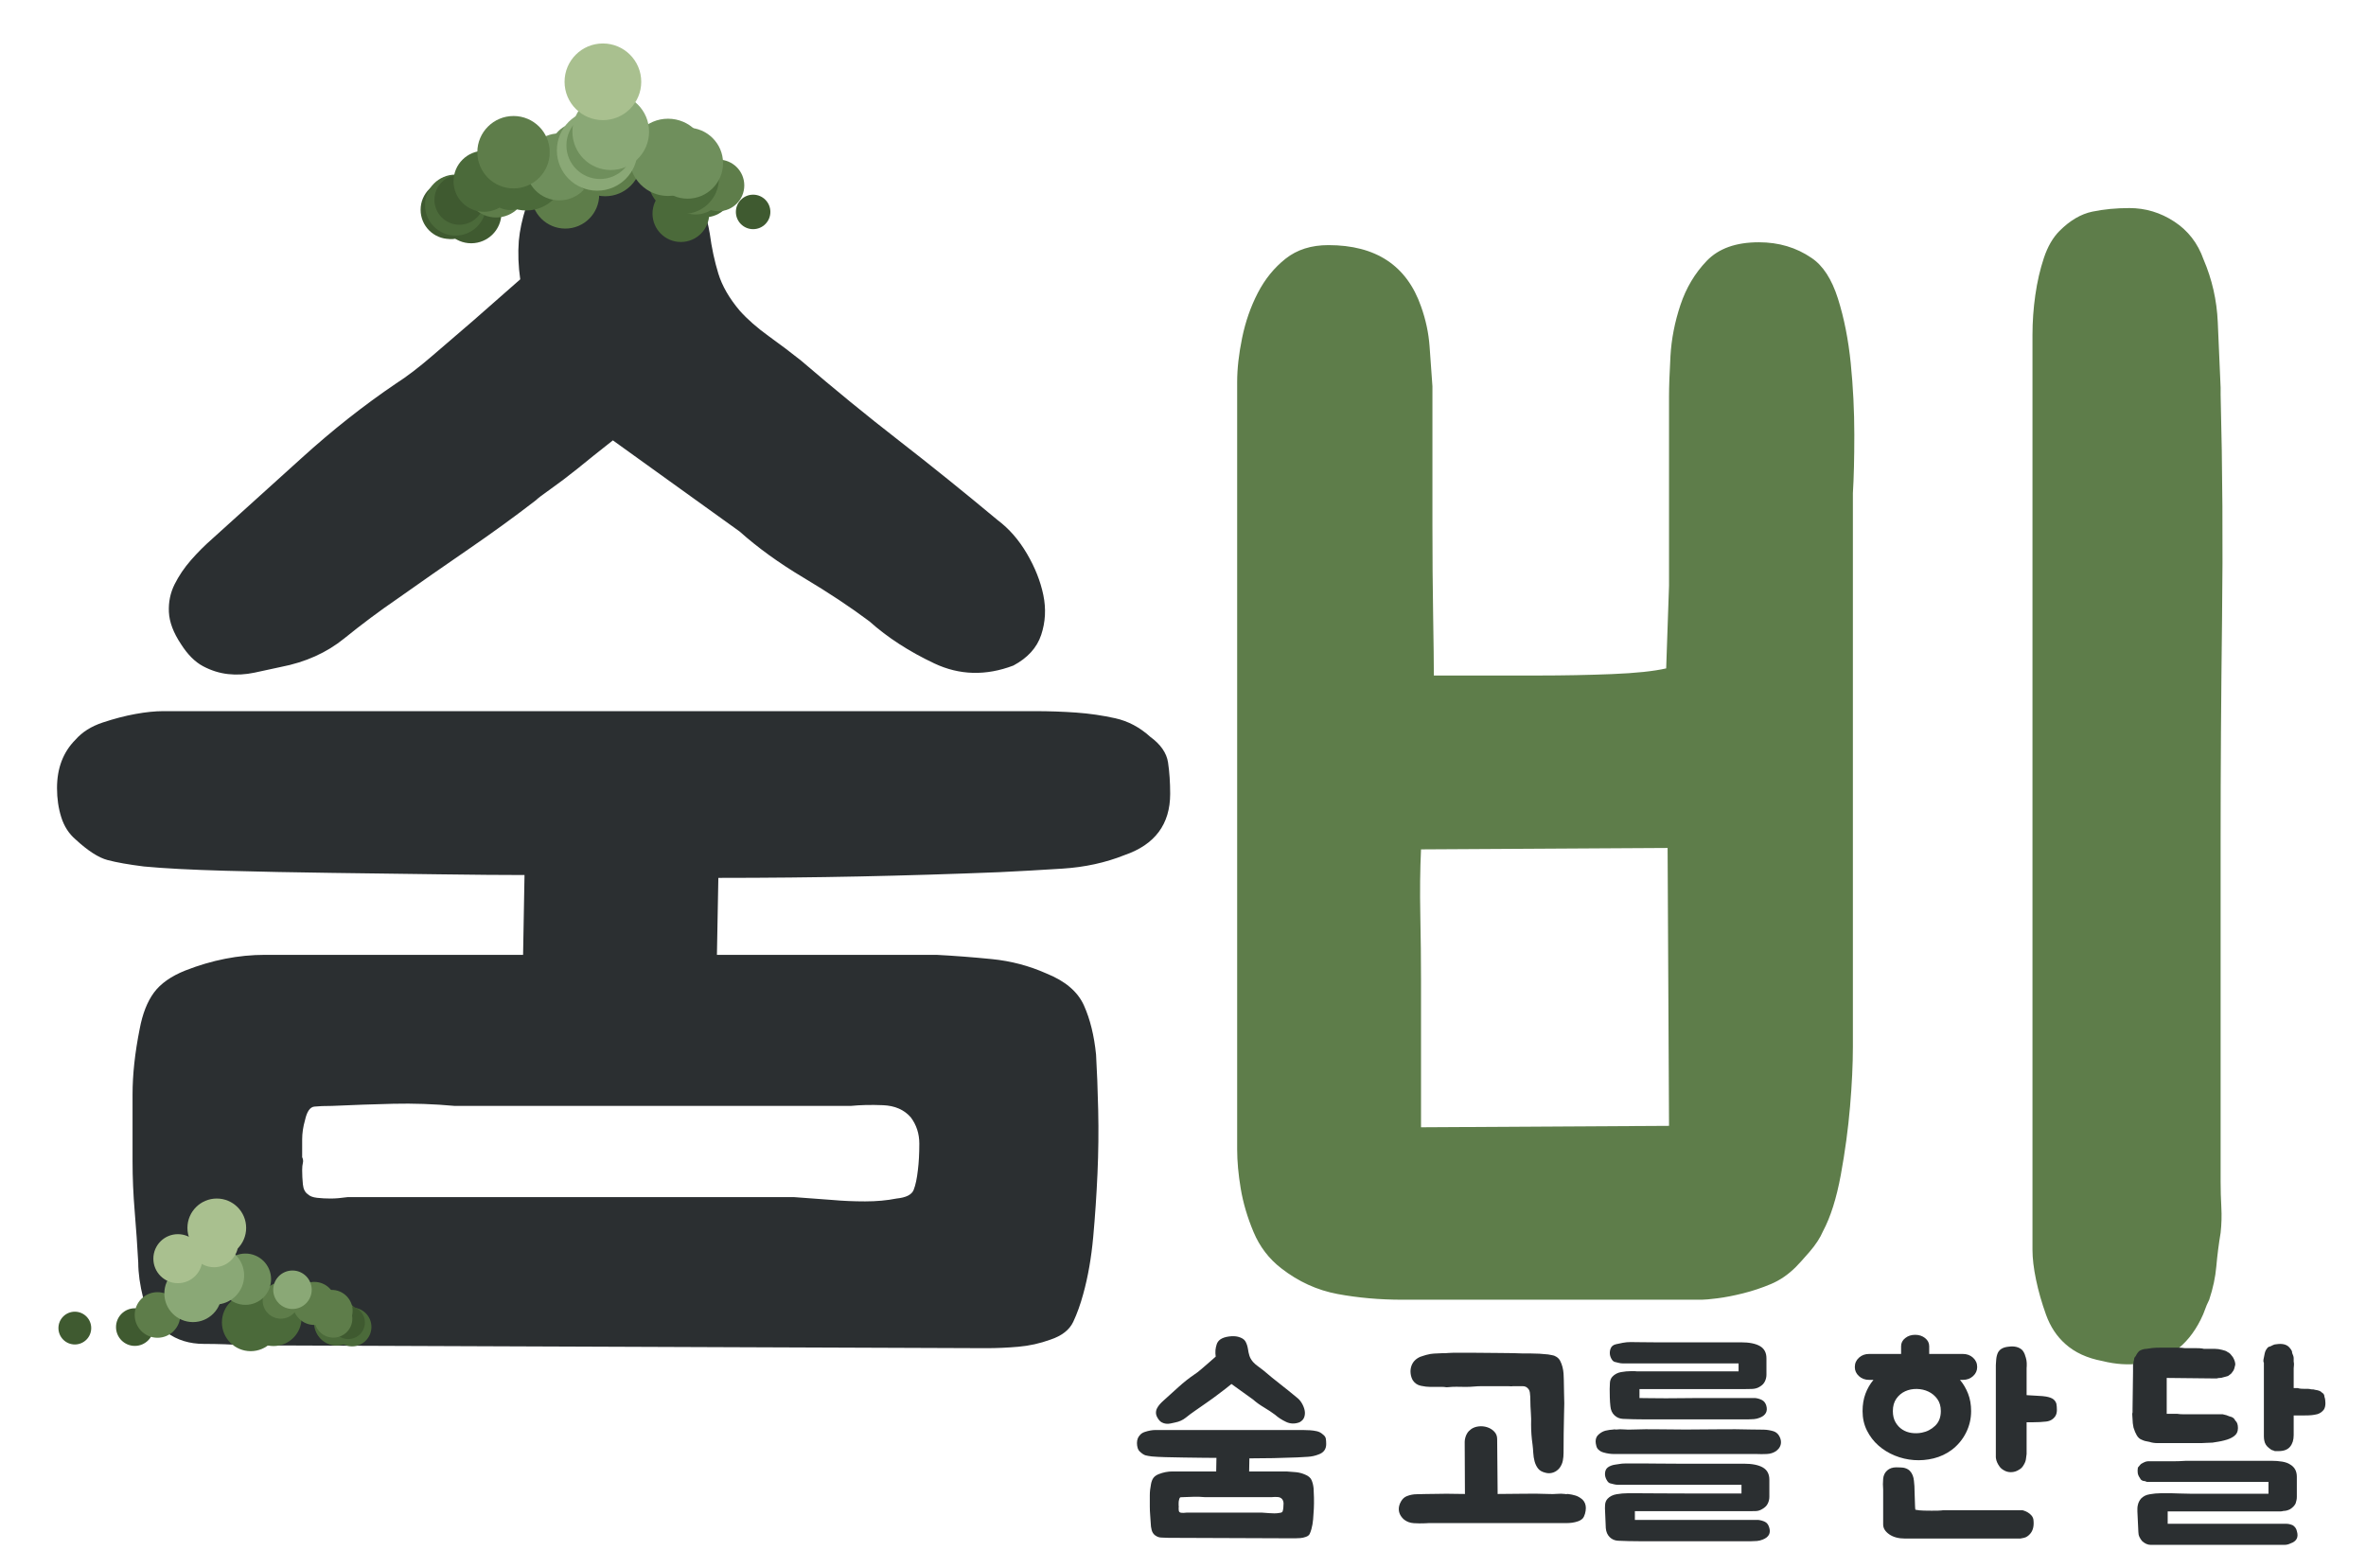
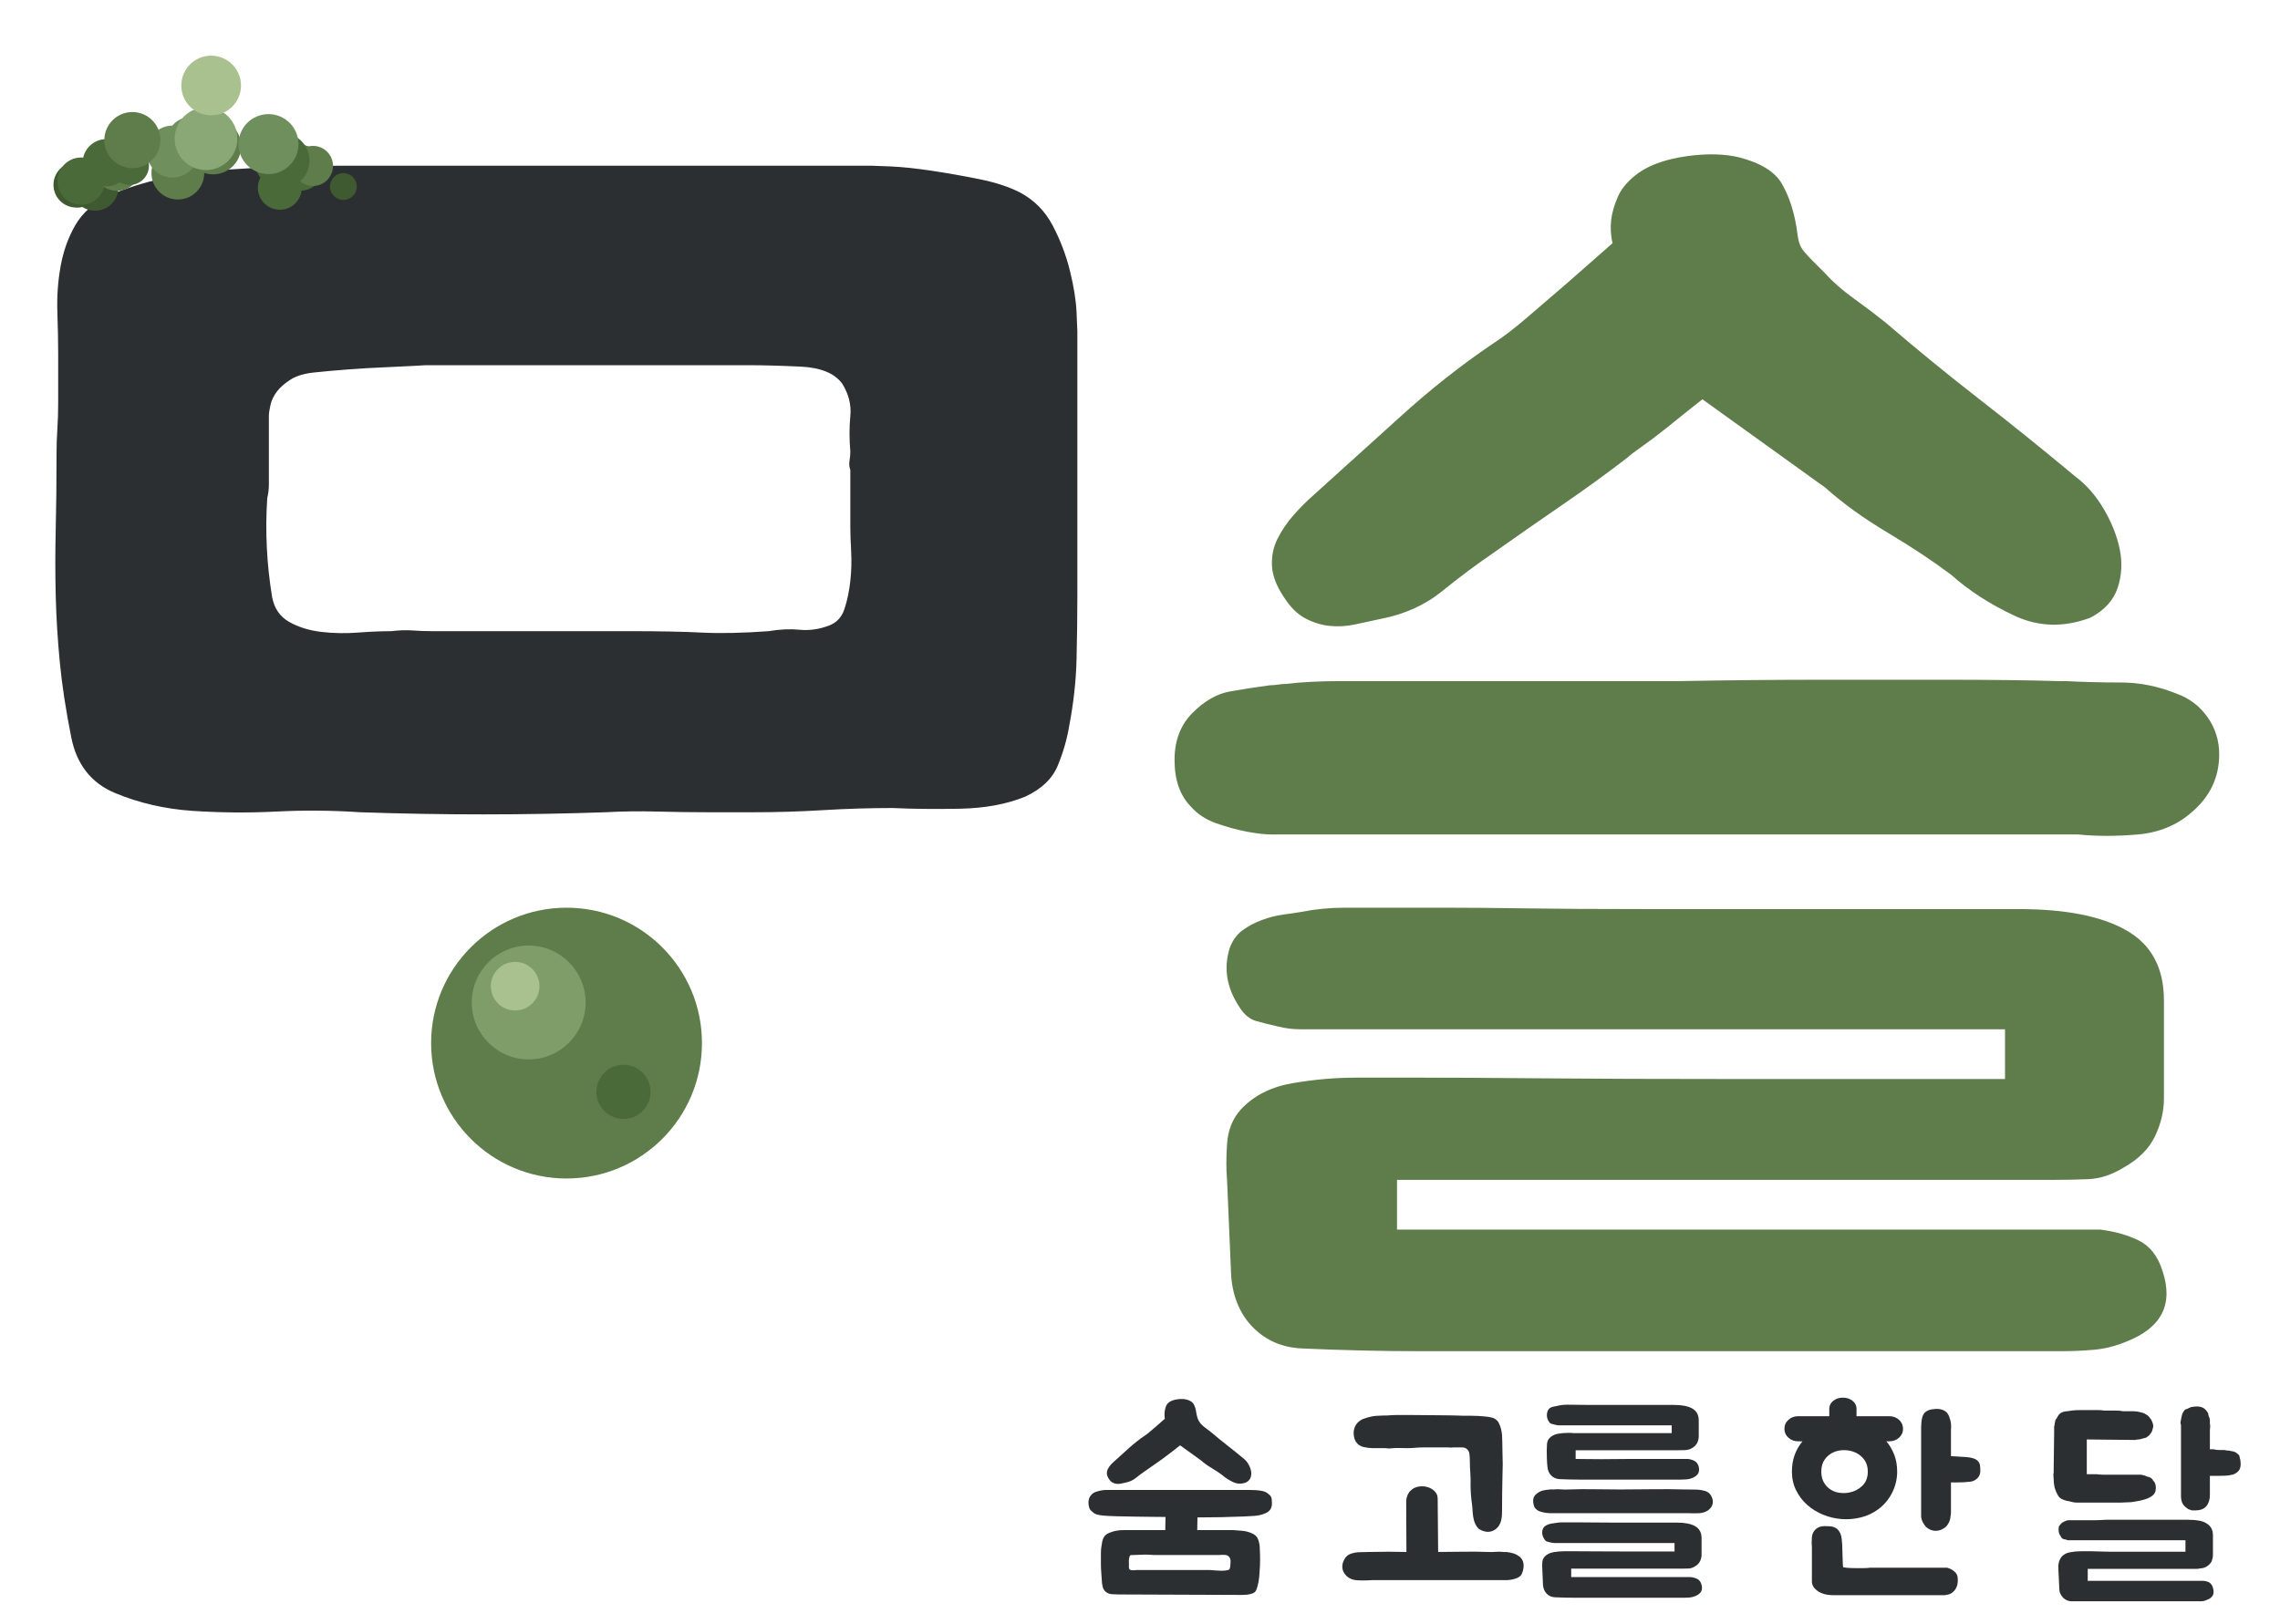
- <svg xmlns="http://www.w3.org/2000/svg" viewBox="0 0 1660 1100" role="img" aria-label="숨비">
-   <path transform="translate(20.0 920.0) scale(1 -1)" d="M97 -15Q96 -15 94 -13Q84 -5 80.5 9.0Q77 23 77 34Q76 52 74.5 70.0Q73 88 73 105Q73 131 73.0 152.0Q73 173 78 198Q81 214 88.0 223.5Q95 233 110 239Q138 250 166 250H347L348 306Q325 306 288.5 306.5Q252 307 213.0 307.5Q174 308 138.0 309.0Q102 310 81 312Q65 314 55.5 316.5Q46 319 33 331Q26 337 23.0 346.5Q20 356 20 367Q20 388 33 401Q40 409 52.0 413.0Q64 417 75.0 419.0Q86 421 94.5 421.0Q103 421 104 421H676Q691 421 706.0 421.0Q721 421 735 420Q749 419 762.5 416.0Q776 413 787 403Q798 395 799.5 385.0Q801 375 801 363Q801 331 769 320Q749 312 725.5 310.5Q702 309 681 308Q631 306 583.0 305.0Q535 304 484 304L483 250H637Q656 249 676.0 247.0Q696 245 714 237Q734 229 740.5 214.5Q747 200 749 180Q750 163 750.5 141.0Q751 119 750.0 96.5Q749 74 747.0 52.0Q745 30 740 12Q737 1 733.0 -7.5Q729 -16 717 -20Q706 -24 694.5 -25.0Q683 -26 672 -26L151 -24Q138 -23 123.0 -23.0Q108 -23 97 -15ZM259 500Q240 487 221.5 472.0Q203 457 177 452Q168 450 158.5 448.0Q149 446 140.0 447.0Q131 448 122.5 452.5Q114 457 107 468Q99 480 98.5 490.5Q98 501 102.5 510.0Q107 519 114.0 527.0Q121 535 129 542Q159 569 191.5 598.5Q224 628 258 651Q269 658 283.5 670.5Q298 683 312 695Q328 709 345 724Q343 738 344 751Q345 762 349.0 774.5Q353 787 364 795Q377 804 399.0 807.0Q421 810 437 806Q460 800 467.5 787.0Q475 774 478 756Q480 741 484.0 728.0Q488 715 499 702Q507 693 519.5 684.0Q532 675 542 667Q577 637 610.5 611.0Q644 585 680 555Q692 546 700.5 531.5Q709 517 712.0 502.5Q715 488 710.5 474.5Q706 461 691 453Q662 442 635.5 454.5Q609 467 590 484Q570 499 544.0 514.5Q518 530 499 547L410 611Q396 600 385 591Q375 583 366.5 577.0Q358 571 356 569Q334 552 308.5 534.5Q283 517 259 500ZM192 99Q192 94 192.5 89.0Q193 84 196 82Q198 80 202.5 79.5Q207 79 212 79Q217 79 224 80H537Q551 79 564 78Q575 77 587.0 77.0Q599 77 609 79Q619 80 621.0 85.0Q623 90 624 99Q625 107 625.0 117.5Q625 128 619 136Q612 144 599.5 144.5Q587 145 577 144H299Q277 146 256.0 145.5Q235 145 213 144Q205 144 200.5 143.5Q196 143 194 134Q192 127 192.0 120.5Q192 114 192 108Q193 106 192.5 104.0Q192 102 192 99Z" fill="#2b2f31" />
-   <path transform="translate(820.0 920.0) scale(1 -1)" d="M351 642Q351 652 352.0 670.0Q353 688 359.0 706.0Q365 724 377.5 737.0Q390 750 414 750Q435 750 451 739Q463 731 469.5 710.5Q476 690 478.5 665.0Q481 640 481.0 615.0Q481 590 480 574V207Q480 204 480.0 185.5Q480 167 478.0 143.5Q476 120 471.5 95.5Q467 71 459 56Q456 49 449.5 41.5Q443 34 440 31Q432 23 422.5 19.0Q413 15 403.0 12.5Q393 10 385.0 9.0Q377 8 374 8H164Q140 8 118.5 12.0Q97 16 79 30Q66 40 59.5 55.5Q53 71 50.5 86.0Q48 101 48.0 113.5Q48 126 48 129V652Q48 666 51.5 683.0Q55 700 62.5 714.5Q70 729 82.0 738.5Q94 748 112 748Q162 748 177 705Q182 691 183.0 677.0Q184 663 185 649V647Q185 640 185.0 612.0Q185 584 185.0 551.0Q185 518 185.5 488.0Q186 458 186 446Q191 446 212.0 446.0Q233 446 259.5 446.0Q286 446 311.0 447.0Q336 448 349 451L351 509ZM738 55Q736 43 735.0 31.5Q734 20 730 8Q728 4 727.0 1.0Q726 -2 724 -6Q717 -20 706 -28Q683 -42 655 -35Q639 -32 629 -23Q620 -15 615.5 -2.5Q611 10 608.5 22.0Q606 34 606.0 43.0Q606 52 606 53V659Q606 671 606.0 685.0Q606 699 608.0 713.0Q610 727 614.0 739.0Q618 751 625 758Q636 769 648.0 771.5Q660 774 674 774Q691 774 705.5 764.5Q720 755 726 738Q735 717 736.0 694.0Q737 671 738 648V643Q740 566 739.0 485.0Q738 404 738 332V91Q738 82 738.5 73.0Q739 64 738 55ZM351 130 350 325 177 324Q176 303 176.5 278.0Q177 253 177 232Q177 224 177.0 210.0Q177 196 177.0 180.0Q177 164 177.0 150.0Q177 136 177 129Z" fill="#5e7d4a" />
-   <circle cx="477.7" cy="149.9" r="19.9" fill="#4b6a3a" />
-   <circle cx="330.6" cy="149.5" r="21.2" fill="#3f5a30" />
-   <circle cx="528.4" cy="148.7" r="12.1" fill="#3f5a30" />
-   <circle cx="317.6" cy="148.3" r="19.3" fill="#3f5a30" />
-   <circle cx="315.6" cy="147.2" r="20.5" fill="#3f5a30" />
-   <circle cx="319.6" cy="143.9" r="21.4" fill="#4b6a3a" />
-   <circle cx="322.3" cy="140.2" r="17.5" fill="#3f5a30" />
-   <circle cx="396.6" cy="136.6" r="23.8" fill="#5e7d4a" />
-   <circle cx="494.3" cy="131.9" r="20.6" fill="#4b6a3a" />
-   <circle cx="357.7" cy="131.7" r="14.3" fill="#4b6a3a" />
-   <circle cx="348.1" cy="131.0" r="21.6" fill="#5e7d4a" />
-   <circle cx="488.0" cy="130.2" r="20.3" fill="#5e7d4a" />
-   <circle cx="504.1" cy="130.1" r="18.1" fill="#5e7d4a" />
-   <circle cx="358.1" cy="129.9" r="17.5" fill="#4b6a3a" />
-   <circle cx="339.6" cy="127.2" r="21.4" fill="#4b6a3a" />
-   <circle cx="492.6" cy="127.2" r="16.8" fill="#5e7d4a" />
-   <circle cx="479.5" cy="125.2" r="24.9" fill="#4b6a3a" />
-   <circle cx="369.2" cy="120.5" r="27.2" fill="#4b6a3a" />
-   <circle cx="392.4" cy="117.1" r="23.5" fill="#6f8f5c" />
-   <circle cx="482.4" cy="114.5" r="24.9" fill="#6f8f5c" />
-   <circle cx="424.6" cy="112.3" r="25.4" fill="#5e7d4a" />
-   <circle cx="468.7" cy="110.4" r="27.1" fill="#6f8f5c" />
-   <circle cx="360.3" cy="106.8" r="25.4" fill="#5e7d4a" />
-   <circle cx="406.3" cy="106.6" r="20.6" fill="#6f8f5c" />
-   <circle cx="419.0" cy="105.5" r="28.3" fill="#8aa876" />
-   <circle cx="421.0" cy="102.0" r="23.6" fill="#6f8f5c" />
-   <circle cx="428.5" cy="92.4" r="26.9" fill="#8aa876" />
-   <circle cx="423.0" cy="57.4" r="26.9" fill="#a9c08f" />
-   <circle cx="52.5" cy="931.9" r="11.5" fill="#3f5a30" />
-   <circle cx="94.6" cy="931.2" r="13.2" fill="#3f5a30" />
-   <circle cx="247.0" cy="931.1" r="13.6" fill="#4b6a3a" />
-   <circle cx="235.6" cy="929.5" r="14.5" fill="#3f5a30" />
-   <circle cx="236.4" cy="928.0" r="16.1" fill="#4b6a3a" />
-   <circle cx="244.4" cy="928.0" r="11.6" fill="#3f5a30" />
-   <circle cx="175.9" cy="927.9" r="20.2" fill="#4b6a3a" />
-   <circle cx="245.8" cy="926.0" r="8.6" fill="#3f5a30" />
-   <circle cx="233.9" cy="925.3" r="13.3" fill="#5e7d4a" />
-   <circle cx="191.9" cy="924.8" r="19.7" fill="#4b6a3a" />
-   <circle cx="110.5" cy="922.7" r="16.0" fill="#5e7d4a" />
-   <circle cx="232.7" cy="919.8" r="14.7" fill="#5e7d4a" />
-   <circle cx="220.5" cy="914.6" r="15.1" fill="#5e7d4a" />
-   <circle cx="197.0" cy="912.6" r="12.7" fill="#5e7d4a" />
-   <circle cx="135.4" cy="907.6" r="20.1" fill="#8aa876" />
-   <circle cx="205.2" cy="905.0" r="13.5" fill="#8aa876" />
-   <circle cx="172.2" cy="897.6" r="18.0" fill="#6f8f5c" />
-   <circle cx="141.9" cy="896.8" r="18.0" fill="#8aa876" />
-   <circle cx="150.9" cy="895.0" r="20.4" fill="#8aa876" />
-   <circle cx="124.8" cy="883.2" r="17.2" fill="#a9c08f" />
-   <circle cx="150.2" cy="872.2" r="17.0" fill="#a9c08f" />
-   <circle cx="152.1" cy="861.6" r="20.6" fill="#a9c08f" />
-   <path transform="translate(794.3 1075.0) scale(0.17 -0.17)" d="M97 -15Q96 -15 94 -13Q84 -5 80.5 9.0Q77 23 77 34Q76 52 74.5 70.0Q73 88 73 105Q73 131 73.0 152.0Q73 173 78 198Q81 214 88.0 223.5Q95 233 110 239Q138 250 166 250H347L348 306Q325 306 288.5 306.5Q252 307 213.0 307.5Q174 308 138.0 309.0Q102 310 81 312Q65 314 55.5 316.5Q46 319 33 331Q26 337 23.0 346.5Q20 356 20 367Q20 388 33 401Q40 409 52.0 413.0Q64 417 75.0 419.0Q86 421 94.5 421.0Q103 421 104 421H676Q691 421 706.0 421.0Q721 421 735 420Q749 419 762.5 416.0Q776 413 787 403Q798 395 799.5 385.0Q801 375 801 363Q801 331 769 320Q749 312 725.5 310.5Q702 309 681 308Q631 306 583.0 305.0Q535 304 484 304L483 250H637Q656 249 676.0 247.0Q696 245 714 237Q734 229 740.5 214.5Q747 200 749 180Q750 163 750.5 141.0Q751 119 750.0 96.5Q749 74 747.0 52.0Q745 30 740 12Q737 1 733.0 -7.5Q729 -16 717 -20Q706 -24 694.5 -25.0Q683 -26 672 -26L151 -24Q138 -23 123.0 -23.0Q108 -23 97 -15ZM259 500Q240 487 221.5 472.0Q203 457 177 452Q168 450 158.5 448.0Q149 446 140.0 447.0Q131 448 122.5 452.5Q114 457 107 468Q99 480 98.5 490.5Q98 501 102.5 510.0Q107 519 114.0 527.0Q121 535 129 542Q159 569 191.5 598.5Q224 628 258 651Q269 658 283.5 670.5Q298 683 312 695Q328 709 345 724Q343 738 344 751Q345 762 349.0 774.5Q353 787 364 795Q377 804 399.0 807.0Q421 810 437 806Q460 800 467.5 787.0Q475 774 478 756Q480 741 484.0 728.0Q488 715 499 702Q507 693 519.5 684.0Q532 675 542 667Q577 637 610.5 611.0Q644 585 680 555Q692 546 700.5 531.5Q709 517 712.0 502.5Q715 488 710.5 474.5Q706 461 691 453Q662 442 635.5 454.5Q609 467 590 484Q570 499 544.0 514.5Q518 530 499 547L410 611Q396 600 385 591Q375 583 366.5 577.0Q358 571 356 569Q334 552 308.5 534.5Q283 517 259 500ZM192 99Q192 94 192.5 89.0Q193 84 196 82Q198 80 202.5 79.5Q207 79 212 79Q217 79 224 80H537Q551 79 564 78Q575 77 587.0 77.0Q599 77 609 79Q619 80 621.0 85.0Q623 90 624 99Q625 107 625.0 117.5Q625 128 619 136Q612 144 599.5 144.5Q587 145 577 144H299Q277 146 256.0 145.5Q235 145 213 144Q205 144 200.5 143.5Q196 143 194 134Q192 127 192.0 120.5Q192 114 192 108Q193 106 192.5 104.0Q192 102 192 99Z" fill="#2b2f31" />
-   <path transform="translate(978.0 1075.0) scale(0.17 -0.17)" d="M150 599Q133 599 111.5 603.5Q90 608 78 626Q71 638 69.0 653.0Q67 668 71 682Q79 710 108 723Q114 725 120.0 727.0Q126 729 133 731Q152 736 164.5 736.5Q177 737 197 738Q206 738 211.0 738.0Q216 738 224 739Q232 739 235.0 739.5Q238 740 247 740Q252 740 272.0 740.0Q292 740 318.5 740.0Q345 740 375.0 739.5Q405 739 431.5 739.0Q458 739 477.5 738.5Q497 738 502 738Q517 737 533.0 737.0Q549 737 565 737Q583 737 600.5 736.0Q618 735 636 733Q644 731 652.5 730.0Q661 729 669 724Q680 718 686.0 706.5Q692 695 695.5 681.5Q699 668 700.0 654.0Q701 640 701 629Q701 615 701.5 602.0Q702 589 702 575Q703 556 703.0 531.0Q703 506 702 487Q701 446 700.5 406.5Q700 367 700 326Q700 310 697.0 294.5Q694 279 684 265Q673 251 657.0 245.5Q641 240 624 245Q604 250 594.5 262.5Q585 275 580.5 291.5Q576 308 575.0 326.5Q574 345 572 361Q566 403 566 443Q567 466 565.0 493.5Q563 521 563 543Q563 560 561.0 575.5Q559 591 545 599Q539 602 531.0 602.0Q523 602 512 602H491Q486 601 481.0 601.5Q476 602 471 602H365Q345 602 330.5 600.5Q316 599 296 599Q276 599 260.5 599.5Q245 600 225 598Q217 597 212.5 598.0Q208 599 200 599ZM706 157Q709 156 712.0 156.5Q715 157 718 157Q735 155 749.5 150.5Q764 146 778 134Q792 120 792 99Q792 88 788.5 75.5Q785 63 779 56Q771 48 759.0 44.0Q747 40 736.0 38.5Q725 37 716.5 37.0Q708 37 707 37H147Q142 37 137.0 36.5Q132 36 127 36Q106 35 82.0 36.5Q58 38 41 52Q20 71 20 95Q20 110 29.0 126.0Q38 142 53 148Q73 156 94.5 156.0Q116 156 138 157H143Q164 157 182.0 157.5Q200 158 217.0 158.0Q234 158 252.0 157.5Q270 157 293 157L292 372Q292 381 295 391Q297 399 302.5 408.0Q308 417 319 425Q332 434 350.0 436.0Q368 438 385.0 432.5Q402 427 414.0 414.5Q426 402 426 384L428 157Q484 157 535.0 158.0Q586 159 638 157Q656 156 673.0 157.5Q690 159 706 157Z" fill="#2b2f31" />
-   <path transform="translate(1116.1 1075.0) scale(0.17 -0.17)" d="M691 50Q707 48 719.0 42.0Q731 36 736 20Q748 -16 710 -31Q698 -36 686.0 -37.0Q674 -38 663 -38H198Q178 -38 156.5 -37.5Q135 -37 113 -36Q92 -35 78.0 -21.0Q64 -7 62 16L59 86Q58 97 59.0 112.0Q60 127 69 137Q83 152 106.5 156.0Q130 160 152 160Q166 160 198.5 160.0Q231 160 287.0 159.5Q343 159 425.5 159.0Q508 159 622 159V195H130Q120 195 112.0 195.0Q104 195 96 197Q87 199 80.0 201.0Q73 203 68 211Q54 232 61 254Q64 262 70.0 266.5Q76 271 84.0 274.0Q92 277 99.5 278.0Q107 279 113 280Q128 283 144 283Q159 283 176.0 283.0Q193 283 217.5 283.0Q242 283 276.0 282.5Q310 282 359.5 282.0Q409 282 475.5 282.0Q542 282 632 282Q683 282 710.0 266.5Q737 251 737 216V145Q737 131 730.5 117.5Q724 104 708 95Q695 87 682.0 86.5Q669 86 656 86H182V50ZM201 553Q215 553 245.0 552.5Q275 552 310.0 552.0Q345 552 379.0 552.5Q413 553 436 553H679Q695 551 707.0 544.5Q719 538 724 523Q735 487 698 472Q686 467 673.5 466.0Q661 465 650 465H218Q198 465 176.5 465.5Q155 466 133 467Q112 468 97.5 482.0Q83 496 81 519Q79 536 78.5 556.0Q78 576 78 590Q78 601 79.0 616.0Q80 631 89 641Q103 656 124.5 660.0Q146 664 168 664Q174 664 180.5 664.0Q187 664 192 663H610V696H150Q139 696 131.5 696.0Q124 696 116 698Q107 700 99.5 702.0Q92 704 87 712Q74 732 81 755Q86 771 103.5 775.0Q121 779 132 781Q148 784 164 784Q181 784 207.0 783.5Q233 783 262.5 783.0Q292 783 320.5 783.0Q349 783 372 783H620Q671 783 698.0 767.5Q725 752 725 717V649Q725 635 718.5 621.5Q712 608 696 599Q683 591 664.5 590.5Q646 590 635 590H201ZM105 423Q121 425 137.5 423.5Q154 422 172 423Q227 425 278.5 424.0Q330 423 391 423Q458 423 527.0 424.0Q596 425 668 423H673Q694 423 714.0 422.5Q734 422 754 416Q769 411 777.0 397.5Q785 384 785 371Q785 350 766 335Q749 323 726.5 322.0Q704 321 683 322H103Q103 322 94.5 322.0Q86 322 75.0 323.5Q64 325 52.0 328.5Q40 332 33 339Q26 344 23.0 355.0Q20 366 20 374Q20 393 34 404Q47 415 61.5 418.5Q76 422 93 423Q96 424 99.0 423.5Q102 423 105 423Z" fill="#2b2f31" />
-   <path transform="translate(1297.1 1075.0) scale(0.17 -0.17)" d="M505 499Q505 452 484.0 410.0Q463 368 425 339Q391 314 350.5 304.0Q310 294 269.0 297.0Q228 300 190.0 315.5Q152 331 122.5 357.0Q93 383 75.0 419.0Q57 455 57 499Q57 539 69.0 571.0Q81 603 102 628H84Q59 628 42.0 643.5Q25 659 25 681Q25 704 42.0 719.5Q59 735 84 735H216V767Q216 787 233.0 800.5Q250 814 274 814Q298 814 315.0 800.5Q332 787 332 767V735H471Q496 735 513.0 719.5Q530 704 530 681Q530 659 513.0 643.5Q496 628 471 628H459Q480 603 492.5 571.0Q505 539 505 499ZM233 -27Q192 -27 167.0 -9.5Q142 8 142 31V175Q140 197 142 220Q144 241 158.5 254.0Q173 267 196 267Q201 267 214.0 266.5Q227 266 232 264Q245 260 252.5 252.0Q260 244 264.0 233.5Q268 223 269.0 211.5Q270 200 271 189Q271 185 271.5 170.5Q272 156 272.5 139.5Q273 123 273.5 109.0Q274 95 275 92Q278 91 291.5 89.5Q305 88 342 88Q374 88 381.5 89.0Q389 90 390 90H717Q717 90 723.5 88.0Q730 86 738.0 81.5Q746 77 753.0 69.5Q760 62 762 52Q767 14 749 -7Q737 -21 723.0 -24.0Q709 -27 708 -27ZM734 453V322Q733 311 731.0 299.5Q729 288 722 277Q715 264 704 258Q688 247 669 247Q653 247 640 255Q629 261 622.5 270.0Q616 279 612.5 287.0Q609 295 608.0 301.5Q607 308 607 308V689Q607 694 608.5 711.5Q610 729 616 741Q627 762 660 765Q697 770 717 750Q723 742 726.0 734.5Q729 727 731 719Q734 709 734.5 698.0Q735 687 734 676V565Q738 565 750.0 564.0Q762 563 775.0 562.5Q788 562 799.5 561.0Q811 560 815 559Q836 555 845.0 547.5Q854 540 857 529Q859 518 859.0 503.5Q859 489 853 479Q840 459 815.0 456.0Q790 453 758 453ZM301 410Q333 416 356.5 438.5Q380 461 380 499Q380 529 365.5 549.0Q351 569 329.0 579.5Q307 590 281.0 590.5Q255 591 233.0 581.0Q211 571 196.5 550.5Q182 530 182 499Q182 472 193.0 453.0Q204 434 221.0 423.0Q238 412 259.0 409.0Q280 406 301 410Z" fill="#2b2f31" />
-   <path transform="translate(1488.9 1075.0) scale(0.17 -0.17)" d="M188 34H677Q690 34 704 28Q718 19 721 4Q733 -34 695 -47Q683 -53 670 -53H118Q100 -53 83 -38Q76 -30 71.5 -20.5Q67 -11 67 0L63 85Q63 90 63.0 97.0Q63 104 65 112Q68 126 78 138Q85 145 93.5 149.5Q102 154 115 156Q126 158 137.0 159.0Q148 160 159 160H205Q219 160 238.5 159.0Q258 158 283 158H604V207H102Q94 211 87 211Q77 214 74 222Q66 233 64.5 243.0Q63 253 65 266Q67 269 70.0 272.0Q73 275 76 279Q79 282 82.5 283.5Q86 285 89 287Q99 292 106 292H169Q189 292 211.5 292.0Q234 292 265 294H615Q641 294 661.0 290.5Q681 287 693 279Q721 263 721 228V145Q721 137 719.5 131.0Q718 125 716 118Q709 104 693 94Q679 87 666 87Q659 85 653.0 85.0Q647 85 640 85H188ZM47 431Q45 441 44.0 449.0Q43 457 43 466Q43 474 42.0 481.5Q41 489 43 494V508L45 662V691Q47 696 47.0 700.5Q47 705 49 710Q49 720 56 726Q63 741 72 748Q77 751 84.5 753.5Q92 756 100 756Q110 758 124.0 759.5Q138 761 159 761H212Q223 761 234.0 761.0Q245 761 258 759H302Q312 759 321.0 758.5Q330 758 338 756H384Q391 756 397.5 755.0Q404 754 412 752Q419 750 424.5 748.5Q430 747 435 743Q442 740 447.0 734.5Q452 729 457 722Q467 705 467 691Q465 683 463.0 675.0Q461 667 454 659Q451 654 446.5 651.0Q442 648 437 644Q432 642 426.5 641.0Q421 640 415 638Q410 636 403.5 636.0Q397 636 391 634H373L184 636V488H226Q239 486 253.5 486.0Q268 486 283 486H415Q431 483 444 477Q461 474 467 460Q478 451 478 429Q478 407 461 395Q446 384 421 378Q410 375 397.5 373.0Q385 371 373 369Q359 369 348.0 368.0Q337 367 327 367H146Q128 367 113 372Q93 375 83 380Q68 385 60 400Q57 405 53.5 413.0Q50 421 47 431ZM824 576Q835 570 835 558Q837 553 838.0 546.0Q839 539 839 532Q839 516 833 506Q819 487 794 484Q783 482 769.5 481.5Q756 481 741 481H708V400Q708 370 693 352Q678 334 646 334H630Q627 336 622.5 337.0Q618 338 615 340Q605 347 599.0 353.0Q593 359 589 369Q586 379 585.5 385.5Q585 392 585 395V699Q583 701 583.0 706.5Q583 712 585 720Q587 730 588.5 737.5Q590 745 594 752Q597 757 600.5 761.0Q604 765 611 766Q617 769 623.5 772.0Q630 775 636 775Q674 781 691 761Q698 753 701 746Q701 741 702.5 737.0Q704 733 706 728Q708 723 708.0 717.5Q708 712 708 704Q710 694 709.0 687.5Q708 681 708 676V594H725Q732 592 738.0 591.5Q744 591 752 591Q759 591 766.0 591.0Q773 591 780 589Q792 589 796 587Q818 584 824 576Z" fill="#2b2f31" />
+ <svg xmlns="http://www.w3.org/2000/svg" viewBox="0 0 1650 1175" role="img" aria-label="ᄆᆞ슬">
+   <path transform="translate(-89.1 732.3) scale(1.182 -1.024)" d="M700 579Q713 571 720.0 555.5Q727 540 730.5 523.5Q734 507 734.5 494.5Q735 482 735 481V295Q735 272 734.5 249.0Q734 226 730 202Q728 188 723.0 174.0Q718 160 703 152Q686 144 663.0 143.5Q640 143 622 144Q601 144 579.5 142.5Q558 141 537 141H509Q493 141 477.5 141.5Q462 142 446 141Q371 138 296 141Q270 143 244.5 141.5Q219 140 193 142Q168 144 146.0 154.5Q124 165 119 194Q114 223 112.0 247.0Q110 271 109.5 294.0Q109 317 109.5 341.0Q110 365 110 394V395Q110 403 110.5 412.0Q111 421 111 430V465Q111 478 110.5 494.5Q110 511 112.5 527.0Q115 543 121.5 556.0Q128 569 142 577Q173 592 211.0 595.0Q249 598 283 598H609Q610 598 620.5 597.5Q631 597 645.5 594.5Q660 592 675.0 588.5Q690 585 700 579ZM315 269Q322 270 328.0 269.5Q334 269 340 269H462Q488 269 505.0 268.0Q522 267 546 269Q556 271 565.0 270.0Q574 269 583 273Q590 276 592.5 285.0Q595 294 596.0 304.5Q597 315 596.5 325.5Q596 336 596 342V377V380V383Q595 386 595.5 389.5Q596 393 596 396Q595 409 596.0 421.0Q597 433 591 444Q584 455 565.5 456.0Q547 457 533 457H336Q336 457 328.5 456.5Q321 456 310.5 455.5Q300 455 288.5 454.0Q277 453 269 452Q259 451 253.5 447.0Q248 443 245.0 438.5Q242 434 241.0 429.0Q240 424 240 421V382Q240 377 240.0 372.5Q240 368 239 363Q237 328 242 293Q244 281 252.5 275.5Q261 270 272.0 268.5Q283 267 294.5 268.0Q306 269 315 269Z" fill="#2b2f31" />
+   <circle cx="410" cy="755" r="98" fill="#5e7d4a" />
+   <circle cx="382.6" cy="725.6" r="41.2" fill="#7f9d68" />
+   <circle cx="372.8" cy="713.8" r="17.6" fill="#a9c08f" />
+   <circle cx="451.2" cy="790.3" r="19.6" fill="#4b6a3a" />
+   <path transform="translate(830.0 920.0) scale(1 -1)" d="M690 30Q706 28 718.0 22.0Q730 16 735 0Q747 -36 709 -51Q697 -56 685.0 -57.0Q673 -58 662 -58H197Q177 -58 155.5 -57.5Q134 -57 112 -56Q91 -55 77.0 -41.0Q63 -27 61 -4L58 66Q57 77 58.0 92.0Q59 107 68 117Q82 132 105.5 136.0Q129 140 151 140Q165 140 197.5 140.0Q230 140 286.0 139.5Q342 139 424.5 139.0Q507 139 621 139V175H129Q119 175 111.0 175.0Q103 175 95 177Q86 179 79.0 181.0Q72 183 67 191Q53 212 60 234Q63 242 69.0 246.5Q75 251 83.0 254.0Q91 257 98.5 258.0Q106 259 112 260Q127 263 143 263Q158 263 175.0 263.0Q192 263 216.5 263.0Q241 263 275.0 262.5Q309 262 358.5 262.0Q408 262 474.5 262.0Q541 262 631 262Q682 262 709.0 246.5Q736 231 736 196V125Q736 111 729.5 97.5Q723 84 707 75Q694 67 681.0 66.5Q668 66 655 66H181V30ZM251 520Q232 507 213.5 492.0Q195 477 169 472Q160 470 150.5 468.0Q141 466 132.0 467.0Q123 468 114.5 472.5Q106 477 99 488Q91 500 90.5 510.5Q90 521 94.5 530.0Q99 539 106.0 547.0Q113 555 121 562Q151 589 183.5 618.5Q216 648 250 671Q261 678 275.5 690.5Q290 703 304 715Q320 729 337 744Q335 752 336 761Q337 769 341.0 778.0Q345 787 356 795Q369 804 391.0 807.0Q413 810 429 806Q452 800 459.5 787.0Q467 774 470 756Q471 748 472.0 744.5Q473 741 475.5 738.0Q478 735 481.5 731.5Q485 728 491 722Q499 713 511.5 704.0Q524 695 534 687Q569 657 602.5 631.0Q636 605 672 575Q684 566 692.5 551.5Q701 537 704.0 522.5Q707 508 702.5 494.5Q698 481 683 473Q654 462 627.5 474.5Q601 487 582 504Q562 519 536.0 534.5Q510 550 491 567L402 631Q388 620 377 611Q367 603 358.5 597.0Q350 591 348 589Q326 572 300.5 554.5Q275 537 251 520ZM101 425Q109 426 119.0 426.5Q129 427 140 427H165H385Q438 428 489 428Q532 428 579.0 428.0Q626 428 660 427H665Q685 426 705.0 426.0Q725 426 745 418Q759 413 767.5 401.0Q776 389 776 374Q776 349 756 332Q740 318 717.0 316.0Q694 314 674 316H100Q99 316 91.0 316.0Q83 316 72.5 318.0Q62 320 50.5 324.0Q39 328 32 336Q20 348 20 370Q20 391 33 404Q46 417 60.0 419.5Q74 422 89 424Q92 424 95.0 424.5Q98 425 101 425Z" fill="#5e7d4a" />
+   <circle cx="202.5" cy="135.9" r="15.9" fill="#4b6a3a" />
+   <circle cx="68.8" cy="135.6" r="16.9" fill="#3f5a30" />
+   <circle cx="248.5" cy="135.0" r="9.7" fill="#3f5a30" />
+   <circle cx="56.9" cy="134.7" r="15.4" fill="#3f5a30" />
+   <circle cx="55.1" cy="133.8" r="16.4" fill="#3f5a30" />
+   <circle cx="58.7" cy="131.1" r="17.1" fill="#4b6a3a" />
+   <circle cx="128.7" cy="125.3" r="19.1" fill="#5e7d4a" />
+   <circle cx="217.5" cy="121.5" r="16.5" fill="#4b6a3a" />
+   <circle cx="93.3" cy="121.4" r="11.4" fill="#4b6a3a" />
+   <circle cx="84.6" cy="120.8" r="17.3" fill="#5e7d4a" />
+   <circle cx="226.5" cy="120.1" r="14.5" fill="#5e7d4a" />
+   <circle cx="93.8" cy="119.9" r="14.0" fill="#4b6a3a" />
+   <circle cx="76.9" cy="117.8" r="17.1" fill="#4b6a3a" />
+   <circle cx="216.0" cy="117.8" r="13.5" fill="#5e7d4a" />
+   <circle cx="204.1" cy="116.2" r="19.9" fill="#4b6a3a" />
+   <circle cx="124.9" cy="109.7" r="18.8" fill="#6f8f5c" />
+   <circle cx="154.2" cy="105.9" r="20.3" fill="#5e7d4a" />
+   <circle cx="194.3" cy="104.3" r="21.7" fill="#6f8f5c" />
+   <circle cx="95.8" cy="101.4" r="20.3" fill="#5e7d4a" />
+   <circle cx="137.6" cy="101.3" r="16.5" fill="#6f8f5c" />
+   <circle cx="149.1" cy="100.4" r="22.7" fill="#8aa876" />
+   <circle cx="152.8" cy="61.9" r="21.6" fill="#a9c08f" />
+   <path transform="translate(784.3 1150.0) scale(0.17 -0.17)" d="M97 -15Q96 -15 94 -13Q84 -5 80.5 9.0Q77 23 77 34Q76 52 74.5 70.0Q73 88 73 105Q73 131 73.0 152.0Q73 173 78 198Q81 214 88.0 223.5Q95 233 110 239Q138 250 166 250H347L348 306Q325 306 288.5 306.5Q252 307 213.0 307.5Q174 308 138.0 309.0Q102 310 81 312Q65 314 55.5 316.5Q46 319 33 331Q26 337 23.0 346.5Q20 356 20 367Q20 388 33 401Q40 409 52.0 413.0Q64 417 75.0 419.0Q86 421 94.5 421.0Q103 421 104 421H676Q691 421 706.0 421.0Q721 421 735 420Q749 419 762.5 416.0Q776 413 787 403Q798 395 799.5 385.0Q801 375 801 363Q801 331 769 320Q749 312 725.5 310.5Q702 309 681 308Q631 306 583.0 305.0Q535 304 484 304L483 250H637Q656 249 676.0 247.0Q696 245 714 237Q734 229 740.5 214.5Q747 200 749 180Q750 163 750.5 141.0Q751 119 750.0 96.5Q749 74 747.0 52.0Q745 30 740 12Q737 1 733.0 -7.5Q729 -16 717 -20Q706 -24 694.5 -25.0Q683 -26 672 -26L151 -24Q138 -23 123.0 -23.0Q108 -23 97 -15ZM259 500Q240 487 221.5 472.0Q203 457 177 452Q168 450 158.5 448.0Q149 446 140.0 447.0Q131 448 122.5 452.5Q114 457 107 468Q99 480 98.5 490.5Q98 501 102.5 510.0Q107 519 114.0 527.0Q121 535 129 542Q159 569 191.5 598.5Q224 628 258 651Q269 658 283.5 670.5Q298 683 312 695Q328 709 345 724Q343 738 344 751Q345 762 349.0 774.5Q353 787 364 795Q377 804 399.0 807.0Q421 810 437 806Q460 800 467.5 787.0Q475 774 478 756Q480 741 484.0 728.0Q488 715 499 702Q507 693 519.5 684.0Q532 675 542 667Q577 637 610.5 611.0Q644 585 680 555Q692 546 700.5 531.5Q709 517 712.0 502.5Q715 488 710.5 474.5Q706 461 691 453Q662 442 635.5 454.5Q609 467 590 484Q570 499 544.0 514.5Q518 530 499 547L410 611Q396 600 385 591Q375 583 366.5 577.0Q358 571 356 569Q334 552 308.5 534.5Q283 517 259 500ZM192 99Q192 94 192.5 89.0Q193 84 196 82Q198 80 202.5 79.5Q207 79 212 79Q217 79 224 80H537Q551 79 564 78Q575 77 587.0 77.0Q599 77 609 79Q619 80 621.0 85.0Q623 90 624 99Q625 107 625.0 117.5Q625 128 619 136Q612 144 599.5 144.5Q587 145 577 144H299Q277 146 256.0 145.5Q235 145 213 144Q205 144 200.5 143.5Q196 143 194 134Q192 127 192.0 120.5Q192 114 192 108Q193 106 192.5 104.0Q192 102 192 99Z" fill="#2b2f31" />
+   <path transform="translate(968.0 1150.0) scale(0.17 -0.17)" d="M150 599Q133 599 111.5 603.5Q90 608 78 626Q71 638 69.0 653.0Q67 668 71 682Q79 710 108 723Q114 725 120.0 727.0Q126 729 133 731Q152 736 164.5 736.5Q177 737 197 738Q206 738 211.0 738.0Q216 738 224 739Q232 739 235.0 739.5Q238 740 247 740Q252 740 272.0 740.0Q292 740 318.5 740.0Q345 740 375.0 739.5Q405 739 431.5 739.0Q458 739 477.5 738.5Q497 738 502 738Q517 737 533.0 737.0Q549 737 565 737Q583 737 600.5 736.0Q618 735 636 733Q644 731 652.5 730.0Q661 729 669 724Q680 718 686.0 706.5Q692 695 695.5 681.5Q699 668 700.0 654.0Q701 640 701 629Q701 615 701.5 602.0Q702 589 702 575Q703 556 703.0 531.0Q703 506 702 487Q701 446 700.5 406.5Q700 367 700 326Q700 310 697.0 294.5Q694 279 684 265Q673 251 657.0 245.5Q641 240 624 245Q604 250 594.5 262.5Q585 275 580.5 291.5Q576 308 575.0 326.5Q574 345 572 361Q566 403 566 443Q567 466 565.0 493.5Q563 521 563 543Q563 560 561.0 575.5Q559 591 545 599Q539 602 531.0 602.0Q523 602 512 602H491Q486 601 481.0 601.5Q476 602 471 602H365Q345 602 330.5 600.5Q316 599 296 599Q276 599 260.5 599.5Q245 600 225 598Q217 597 212.5 598.0Q208 599 200 599ZM706 157Q709 156 712.0 156.5Q715 157 718 157Q735 155 749.5 150.5Q764 146 778 134Q792 120 792 99Q792 88 788.5 75.5Q785 63 779 56Q771 48 759.0 44.0Q747 40 736.0 38.5Q725 37 716.5 37.0Q708 37 707 37H147Q142 37 137.0 36.5Q132 36 127 36Q106 35 82.0 36.5Q58 38 41 52Q20 71 20 95Q20 110 29.0 126.0Q38 142 53 148Q73 156 94.5 156.0Q116 156 138 157H143Q164 157 182.0 157.5Q200 158 217.0 158.0Q234 158 252.0 157.5Q270 157 293 157L292 372Q292 381 295 391Q297 399 302.5 408.0Q308 417 319 425Q332 434 350.0 436.0Q368 438 385.0 432.5Q402 427 414.0 414.5Q426 402 426 384L428 157Q484 157 535.0 158.0Q586 159 638 157Q656 156 673.0 157.5Q690 159 706 157Z" fill="#2b2f31" />
+   <path transform="translate(1106.1 1150.0) scale(0.17 -0.17)" d="M691 50Q707 48 719.0 42.0Q731 36 736 20Q748 -16 710 -31Q698 -36 686.0 -37.0Q674 -38 663 -38H198Q178 -38 156.5 -37.5Q135 -37 113 -36Q92 -35 78.0 -21.0Q64 -7 62 16L59 86Q58 97 59.0 112.0Q60 127 69 137Q83 152 106.5 156.0Q130 160 152 160Q166 160 198.5 160.0Q231 160 287.0 159.5Q343 159 425.5 159.0Q508 159 622 159V195H130Q120 195 112.0 195.0Q104 195 96 197Q87 199 80.0 201.0Q73 203 68 211Q54 232 61 254Q64 262 70.0 266.5Q76 271 84.0 274.0Q92 277 99.5 278.0Q107 279 113 280Q128 283 144 283Q159 283 176.0 283.0Q193 283 217.5 283.0Q242 283 276.0 282.5Q310 282 359.5 282.0Q409 282 475.5 282.0Q542 282 632 282Q683 282 710.0 266.5Q737 251 737 216V145Q737 131 730.5 117.5Q724 104 708 95Q695 87 682.0 86.5Q669 86 656 86H182V50ZM201 553Q215 553 245.0 552.5Q275 552 310.0 552.0Q345 552 379.0 552.5Q413 553 436 553H679Q695 551 707.0 544.5Q719 538 724 523Q735 487 698 472Q686 467 673.5 466.0Q661 465 650 465H218Q198 465 176.5 465.5Q155 466 133 467Q112 468 97.5 482.0Q83 496 81 519Q79 536 78.5 556.0Q78 576 78 590Q78 601 79.0 616.0Q80 631 89 641Q103 656 124.5 660.0Q146 664 168 664Q174 664 180.5 664.0Q187 664 192 663H610V696H150Q139 696 131.5 696.0Q124 696 116 698Q107 700 99.5 702.0Q92 704 87 712Q74 732 81 755Q86 771 103.5 775.0Q121 779 132 781Q148 784 164 784Q181 784 207.0 783.5Q233 783 262.5 783.0Q292 783 320.5 783.0Q349 783 372 783H620Q671 783 698.0 767.5Q725 752 725 717V649Q725 635 718.5 621.5Q712 608 696 599Q683 591 664.5 590.5Q646 590 635 590H201ZM105 423Q121 425 137.5 423.5Q154 422 172 423Q227 425 278.5 424.0Q330 423 391 423Q458 423 527.0 424.0Q596 425 668 423H673Q694 423 714.0 422.5Q734 422 754 416Q769 411 777.0 397.5Q785 384 785 371Q785 350 766 335Q749 323 726.5 322.0Q704 321 683 322H103Q103 322 94.5 322.0Q86 322 75.0 323.5Q64 325 52.0 328.5Q40 332 33 339Q26 344 23.0 355.0Q20 366 20 374Q20 393 34 404Q47 415 61.5 418.5Q76 422 93 423Q96 424 99.0 423.5Q102 423 105 423Z" fill="#2b2f31" />
+   <path transform="translate(1287.1 1150.0) scale(0.17 -0.17)" d="M505 499Q505 452 484.0 410.0Q463 368 425 339Q391 314 350.5 304.0Q310 294 269.0 297.0Q228 300 190.0 315.5Q152 331 122.5 357.0Q93 383 75.0 419.0Q57 455 57 499Q57 539 69.0 571.0Q81 603 102 628H84Q59 628 42.0 643.5Q25 659 25 681Q25 704 42.0 719.5Q59 735 84 735H216V767Q216 787 233.0 800.5Q250 814 274 814Q298 814 315.0 800.5Q332 787 332 767V735H471Q496 735 513.0 719.5Q530 704 530 681Q530 659 513.0 643.5Q496 628 471 628H459Q480 603 492.5 571.0Q505 539 505 499ZM233 -27Q192 -27 167.0 -9.5Q142 8 142 31V175Q140 197 142 220Q144 241 158.5 254.0Q173 267 196 267Q201 267 214.0 266.5Q227 266 232 264Q245 260 252.5 252.0Q260 244 264.0 233.5Q268 223 269.0 211.5Q270 200 271 189Q271 185 271.5 170.5Q272 156 272.5 139.5Q273 123 273.5 109.0Q274 95 275 92Q278 91 291.5 89.5Q305 88 342 88Q374 88 381.5 89.0Q389 90 390 90H717Q717 90 723.5 88.0Q730 86 738.0 81.5Q746 77 753.0 69.5Q760 62 762 52Q767 14 749 -7Q737 -21 723.0 -24.0Q709 -27 708 -27ZM734 453V322Q733 311 731.0 299.5Q729 288 722 277Q715 264 704 258Q688 247 669 247Q653 247 640 255Q629 261 622.5 270.0Q616 279 612.5 287.0Q609 295 608.0 301.5Q607 308 607 308V689Q607 694 608.5 711.5Q610 729 616 741Q627 762 660 765Q697 770 717 750Q723 742 726.0 734.5Q729 727 731 719Q734 709 734.5 698.0Q735 687 734 676V565Q738 565 750.0 564.0Q762 563 775.0 562.5Q788 562 799.5 561.0Q811 560 815 559Q836 555 845.0 547.5Q854 540 857 529Q859 518 859.0 503.5Q859 489 853 479Q840 459 815.0 456.0Q790 453 758 453ZM301 410Q333 416 356.5 438.5Q380 461 380 499Q380 529 365.5 549.0Q351 569 329.0 579.5Q307 590 281.0 590.5Q255 591 233.0 581.0Q211 571 196.5 550.5Q182 530 182 499Q182 472 193.0 453.0Q204 434 221.0 423.0Q238 412 259.0 409.0Q280 406 301 410Z" fill="#2b2f31" />
+   <path transform="translate(1478.9 1150.0) scale(0.17 -0.17)" d="M188 34H677Q690 34 704 28Q718 19 721 4Q733 -34 695 -47Q683 -53 670 -53H118Q100 -53 83 -38Q76 -30 71.5 -20.5Q67 -11 67 0L63 85Q63 90 63.0 97.0Q63 104 65 112Q68 126 78 138Q85 145 93.5 149.5Q102 154 115 156Q126 158 137.0 159.0Q148 160 159 160H205Q219 160 238.5 159.0Q258 158 283 158H604V207H102Q94 211 87 211Q77 214 74 222Q66 233 64.5 243.0Q63 253 65 266Q67 269 70.0 272.0Q73 275 76 279Q79 282 82.5 283.5Q86 285 89 287Q99 292 106 292H169Q189 292 211.5 292.0Q234 292 265 294H615Q641 294 661.0 290.5Q681 287 693 279Q721 263 721 228V145Q721 137 719.5 131.0Q718 125 716 118Q709 104 693 94Q679 87 666 87Q659 85 653.0 85.0Q647 85 640 85H188ZM47 431Q45 441 44.0 449.0Q43 457 43 466Q43 474 42.0 481.5Q41 489 43 494V508L45 662V691Q47 696 47.0 700.5Q47 705 49 710Q49 720 56 726Q63 741 72 748Q77 751 84.5 753.5Q92 756 100 756Q110 758 124.0 759.5Q138 761 159 761H212Q223 761 234.0 761.0Q245 761 258 759H302Q312 759 321.0 758.5Q330 758 338 756H384Q391 756 397.5 755.0Q404 754 412 752Q419 750 424.5 748.5Q430 747 435 743Q442 740 447.0 734.5Q452 729 457 722Q467 705 467 691Q465 683 463.0 675.0Q461 667 454 659Q451 654 446.5 651.0Q442 648 437 644Q432 642 426.5 641.0Q421 640 415 638Q410 636 403.5 636.0Q397 636 391 634H373L184 636V488H226Q239 486 253.5 486.0Q268 486 283 486H415Q431 483 444 477Q461 474 467 460Q478 451 478 429Q478 407 461 395Q446 384 421 378Q410 375 397.5 373.0Q385 371 373 369Q359 369 348.0 368.0Q337 367 327 367H146Q128 367 113 372Q93 375 83 380Q68 385 60 400Q57 405 53.5 413.0Q50 421 47 431ZM824 576Q835 570 835 558Q837 553 838.0 546.0Q839 539 839 532Q839 516 833 506Q819 487 794 484Q783 482 769.5 481.5Q756 481 741 481H708V400Q708 370 693 352Q678 334 646 334H630Q627 336 622.5 337.0Q618 338 615 340Q605 347 599.0 353.0Q593 359 589 369Q586 379 585.5 385.5Q585 392 585 395V699Q583 701 583.0 706.5Q583 712 585 720Q587 730 588.5 737.5Q590 745 594 752Q597 757 600.5 761.0Q604 765 611 766Q617 769 623.5 772.0Q630 775 636 775Q674 781 691 761Q698 753 701 746Q701 741 702.5 737.0Q704 733 706 728Q708 723 708.0 717.5Q708 712 708 704Q710 694 709.0 687.5Q708 681 708 676V594H725Q732 592 738.0 591.5Q744 591 752 591Q759 591 766.0 591.0Q773 591 780 589Q792 589 796 587Q818 584 824 576Z" fill="#2b2f31" />
</svg>
